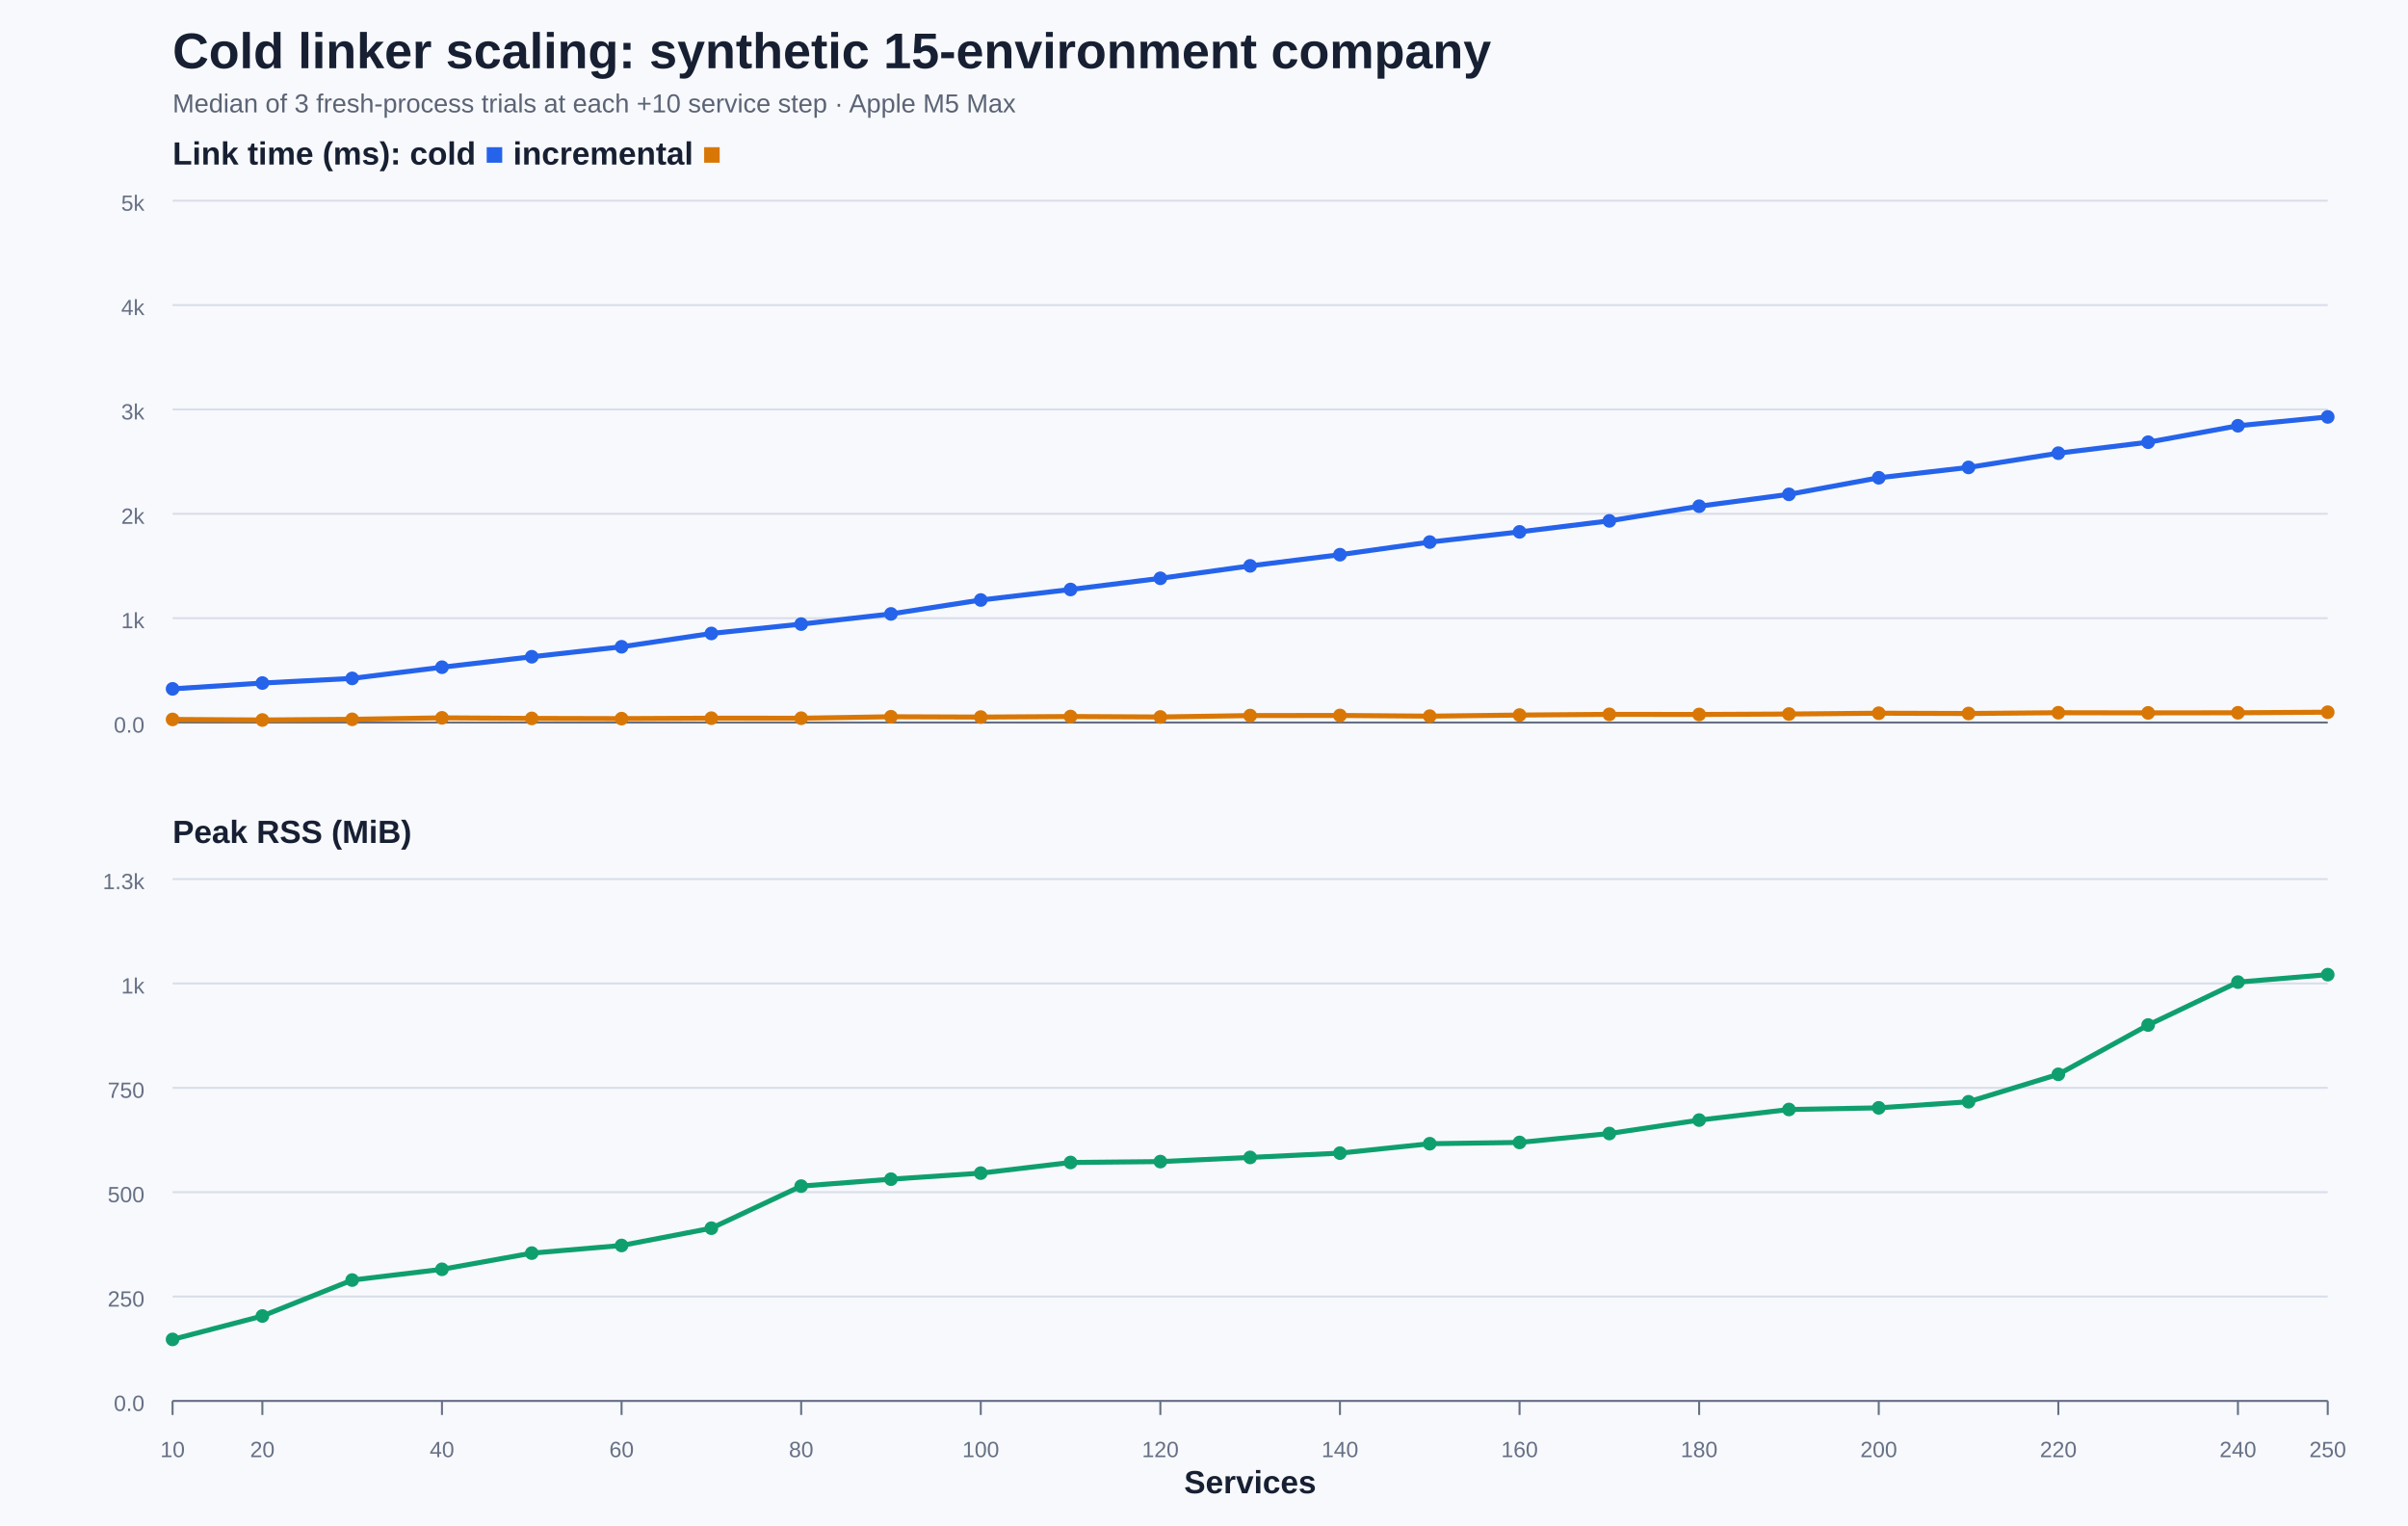
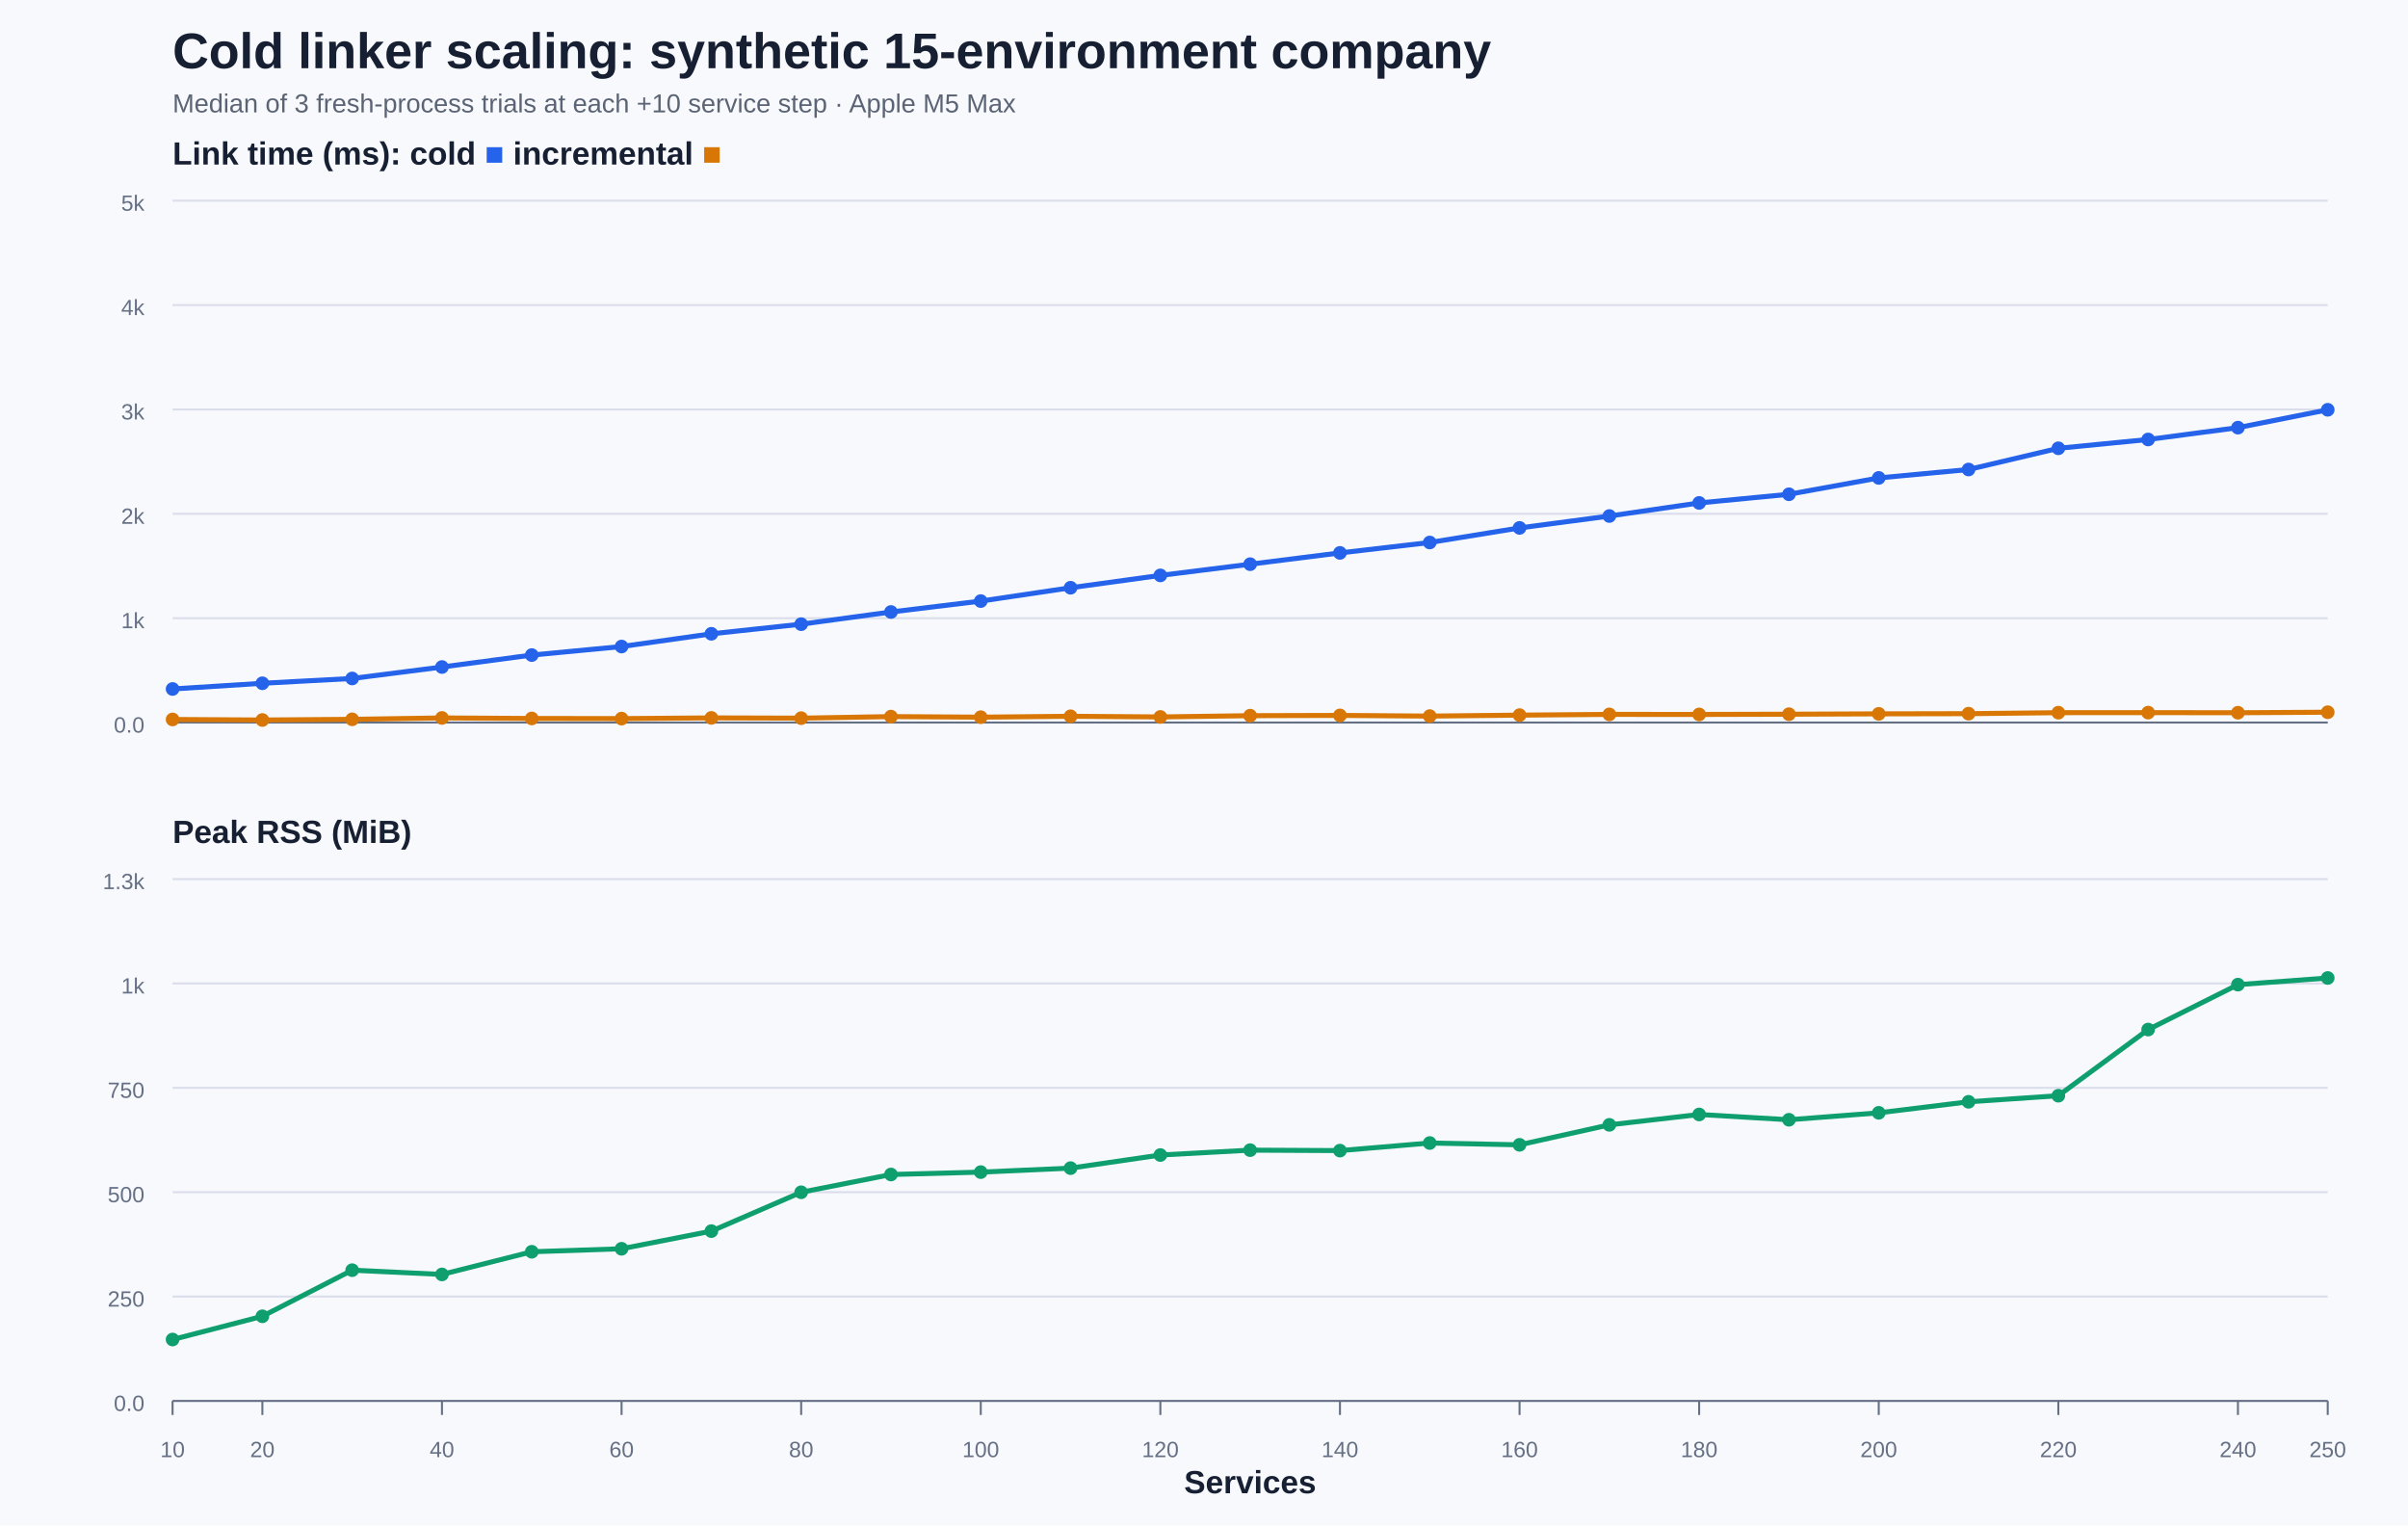
<svg xmlns="http://www.w3.org/2000/svg" width="1200" height="760" viewBox="0 0 1200 760" role="img" aria-labelledby="title description">
  <style>
    text { font-family: Arial, Helvetica, sans-serif; fill: #172033; }
    .title { font-size: 25px; font-weight: 700; }
    .subtitle { font-size: 13px; fill: #5b6475; }
    .panel { font-size: 16px; font-weight: 650; }
    .tick { font-size: 11px; fill: #667085; }
    .axis { stroke: #667085; stroke-width: 1; }
    .grid { stroke: #d9deea; stroke-width: 1; }
  </style>
  <rect width="100%" height="100%" fill="#f8f9fc" />
  <text x="86" y="34" class="title">Cold linker scaling: synthetic 15-environment company</text>
  <text x="86" y="56" class="subtitle">Median of 3 fresh-process trials at each +10 service step · Apple M5 Max</text>
  <text x="86" y="82" class="panel">Link time (ms): cold <tspan fill="#2563eb">■</tspan> incremental <tspan fill="#d97706">■</tspan>
  </text>
  <line x1="86" y1="360" x2="1160" y2="360" class="grid" />
  <text x="72" y="365" text-anchor="end" class="tick">0.0</text>
  <line x1="86" y1="308" x2="1160" y2="308" class="grid" />
  <text x="72" y="313" text-anchor="end" class="tick">1k</text>
  <line x1="86" y1="256" x2="1160" y2="256" class="grid" />
  <text x="72" y="261" text-anchor="end" class="tick">2k</text>
  <line x1="86" y1="204" x2="1160" y2="204" class="grid" />
  <text x="72" y="209" text-anchor="end" class="tick">3k</text>
  <line x1="86" y1="152" x2="1160" y2="152" class="grid" />
  <text x="72" y="157" text-anchor="end" class="tick">4k</text>
  <line x1="86" y1="100" x2="1160" y2="100" class="grid" />
  <text x="72" y="105" text-anchor="end" class="tick">5k</text>
  <line x1="86" y1="360" x2="1160" y2="360" class="axis" />
-   <path d="M86.00,343.22 L130.75,340.32 L175.50,338.00 L220.25,332.43 L265.00,327.22 L309.75,322.25 L354.50,315.61 L399.25,310.95 L444.00,305.88 L488.75,298.95 L533.50,293.71 L578.25,288.14 L623.00,281.93 L667.75,276.37 L712.50,270.08 L757.25,265.00 L802.00,259.51 L846.75,252.22 L891.50,246.30 L936.25,238.04 L981.00,232.88 L1025.75,225.79 L1070.50,220.33 L1115.25,212.13 L1160.00,207.72" fill="none" stroke="#2563eb" stroke-width="2.5" />
-   <circle cx="86" cy="343.223" r="3.4" fill="#2563eb" />
-   <circle cx="130.75" cy="340.322" r="3.4" fill="#2563eb" />
-   <circle cx="175.5" cy="338.002" r="3.4" fill="#2563eb" />
-   <circle cx="220.25" cy="332.429" r="3.4" fill="#2563eb" />
-   <circle cx="265" cy="327.221" r="3.4" fill="#2563eb" />
-   <circle cx="309.75" cy="322.248" r="3.4" fill="#2563eb" />
-   <circle cx="354.5" cy="315.613" r="3.4" fill="#2563eb" />
-   <circle cx="399.25" cy="310.952" r="3.4" fill="#2563eb" />
-   <circle cx="444" cy="305.881" r="3.4" fill="#2563eb" />
-   <circle cx="488.75" cy="298.951" r="3.4" fill="#2563eb" />
-   <circle cx="533.5" cy="293.712" r="3.4" fill="#2563eb" />
-   <circle cx="578.25" cy="288.137" r="3.4" fill="#2563eb" />
-   <circle cx="623" cy="281.933" r="3.4" fill="#2563eb" />
-   <circle cx="667.75" cy="276.368" r="3.4" fill="#2563eb" />
-   <circle cx="712.5" cy="270.078" r="3.4" fill="#2563eb" />
-   <circle cx="757.25" cy="264.998" r="3.4" fill="#2563eb" />
-   <circle cx="802" cy="259.514" r="3.4" fill="#2563eb" />
-   <circle cx="846.75" cy="252.219" r="3.4" fill="#2563eb" />
-   <circle cx="891.5" cy="246.296" r="3.4" fill="#2563eb" />
-   <circle cx="936.25" cy="238.044" r="3.4" fill="#2563eb" />
-   <circle cx="981" cy="232.885" r="3.4" fill="#2563eb" />
-   <circle cx="1025.75" cy="225.79" r="3.4" fill="#2563eb" />
-   <circle cx="1070.5" cy="220.327" r="3.4" fill="#2563eb" />
-   <circle cx="1115.25" cy="212.13" r="3.4" fill="#2563eb" />
-   <circle cx="1160" cy="207.724" r="3.4" fill="#2563eb" />
-   <path d="M86.00,358.45 L130.75,358.73 L175.50,358.39 L220.25,357.66 L265.00,357.94 L309.75,358.05 L354.50,357.83 L399.25,357.85 L444.00,357.11 L488.75,357.28 L533.50,357.00 L578.25,357.23 L623.00,356.53 L667.75,356.47 L712.50,356.82 L757.25,356.27 L802.00,355.92 L846.75,355.98 L891.50,355.76 L936.25,355.35 L981.00,355.49 L1025.75,355.11 L1070.50,355.19 L1115.25,355.13 L1160.00,354.85" fill="none" stroke="#d97706" stroke-width="2.5" />
-   <circle cx="86" cy="358.447" r="3.4" fill="#d97706" />
-   <circle cx="130.75" cy="358.73" r="3.4" fill="#d97706" />
-   <circle cx="175.5" cy="358.394" r="3.4" fill="#d97706" />
-   <circle cx="220.25" cy="357.66" r="3.4" fill="#d97706" />
-   <circle cx="265" cy="357.944" r="3.4" fill="#d97706" />
-   <circle cx="309.75" cy="358.054" r="3.4" fill="#d97706" />
-   <circle cx="354.5" cy="357.833" r="3.4" fill="#d97706" />
-   <circle cx="399.25" cy="357.847" r="3.4" fill="#d97706" />
-   <circle cx="444" cy="357.114" r="3.4" fill="#d97706" />
-   <circle cx="488.75" cy="357.277" r="3.4" fill="#d97706" />
-   <circle cx="533.5" cy="357.003" r="3.4" fill="#d97706" />
-   <circle cx="578.25" cy="357.225" r="3.4" fill="#d97706" />
-   <circle cx="623" cy="356.53" r="3.4" fill="#d97706" />
-   <circle cx="667.75" cy="356.471" r="3.4" fill="#d97706" />
-   <circle cx="712.5" cy="356.818" r="3.4" fill="#d97706" />
-   <circle cx="757.25" cy="356.273" r="3.4" fill="#d97706" />
-   <circle cx="802" cy="355.92" r="3.4" fill="#d97706" />
-   <circle cx="846.75" cy="355.985" r="3.4" fill="#d97706" />
-   <circle cx="891.5" cy="355.758" r="3.4" fill="#d97706" />
-   <circle cx="936.25" cy="355.352" r="3.4" fill="#d97706" />
-   <circle cx="981" cy="355.492" r="3.4" fill="#d97706" />
-   <circle cx="1025.75" cy="355.105" r="3.4" fill="#d97706" />
-   <circle cx="1070.5" cy="355.192" r="3.4" fill="#d97706" />
-   <circle cx="1115.25" cy="355.133" r="3.4" fill="#d97706" />
-   <circle cx="1160" cy="354.854" r="3.4" fill="#d97706" />
+   <path d="M86.00,343.28 L130.75,340.44 L175.50,338.04 L220.25,332.34 L265.00,326.38 L309.75,322.13 L354.50,315.79 L399.25,310.99 L444.00,304.92 L488.75,299.48 L533.50,292.84 L578.25,286.69 L623.00,281.10 L667.75,275.48 L712.50,270.29 L757.25,263.03 L802.00,257.10 L846.75,250.58 L891.50,246.27 L936.25,238.12 L981.00,233.93 L1025.75,223.36 L1070.50,218.97 L1115.25,213.07 L1160.00,204.17" fill="none" stroke="#2563eb" stroke-width="2.5" />
+   <circle cx="86" cy="343.284" r="3.4" fill="#2563eb" />
+   <circle cx="130.75" cy="340.44" r="3.4" fill="#2563eb" />
+   <circle cx="175.5" cy="338.042" r="3.4" fill="#2563eb" />
+   <circle cx="220.25" cy="332.337" r="3.4" fill="#2563eb" />
+   <circle cx="265" cy="326.382" r="3.4" fill="#2563eb" />
+   <circle cx="309.75" cy="322.134" r="3.4" fill="#2563eb" />
+   <circle cx="354.5" cy="315.785" r="3.4" fill="#2563eb" />
+   <circle cx="399.25" cy="310.989" r="3.4" fill="#2563eb" />
+   <circle cx="444" cy="304.923" r="3.4" fill="#2563eb" />
+   <circle cx="488.75" cy="299.482" r="3.4" fill="#2563eb" />
+   <circle cx="533.5" cy="292.839" r="3.4" fill="#2563eb" />
+   <circle cx="578.25" cy="286.688" r="3.4" fill="#2563eb" />
+   <circle cx="623" cy="281.104" r="3.4" fill="#2563eb" />
+   <circle cx="667.75" cy="275.476" r="3.4" fill="#2563eb" />
+   <circle cx="712.5" cy="270.291" r="3.4" fill="#2563eb" />
+   <circle cx="757.25" cy="263.026" r="3.4" fill="#2563eb" />
+   <circle cx="802" cy="257.104" r="3.4" fill="#2563eb" />
+   <circle cx="846.75" cy="250.576" r="3.4" fill="#2563eb" />
+   <circle cx="891.5" cy="246.269" r="3.4" fill="#2563eb" />
+   <circle cx="936.25" cy="238.118" r="3.4" fill="#2563eb" />
+   <circle cx="981" cy="233.927" r="3.4" fill="#2563eb" />
+   <circle cx="1025.75" cy="223.359" r="3.4" fill="#2563eb" />
+   <circle cx="1070.5" cy="218.966" r="3.4" fill="#2563eb" />
+   <circle cx="1115.25" cy="213.073" r="3.4" fill="#2563eb" />
+   <circle cx="1160" cy="204.171" r="3.4" fill="#2563eb" />
+   <path d="M86.00,358.47 L130.75,358.74 L175.50,358.40 L220.25,357.71 L265.00,357.97 L309.75,358.04 L354.50,357.69 L399.25,357.82 L444.00,357.04 L488.75,357.33 L533.50,356.88 L578.25,357.21 L623.00,356.58 L667.75,356.45 L712.50,356.79 L757.25,356.31 L802.00,355.94 L846.75,355.97 L891.50,355.85 L936.25,355.67 L981.00,355.58 L1025.75,355.09 L1070.50,355.06 L1115.25,355.12 L1160.00,354.86" fill="none" stroke="#d97706" stroke-width="2.5" />
+   <circle cx="86" cy="358.467" r="3.4" fill="#d97706" />
+   <circle cx="130.75" cy="358.737" r="3.4" fill="#d97706" />
+   <circle cx="175.5" cy="358.399" r="3.4" fill="#d97706" />
+   <circle cx="220.25" cy="357.712" r="3.4" fill="#d97706" />
+   <circle cx="265" cy="357.965" r="3.4" fill="#d97706" />
+   <circle cx="309.75" cy="358.036" r="3.4" fill="#d97706" />
+   <circle cx="354.5" cy="357.686" r="3.4" fill="#d97706" />
+   <circle cx="399.25" cy="357.822" r="3.4" fill="#d97706" />
+   <circle cx="444" cy="357.043" r="3.4" fill="#d97706" />
+   <circle cx="488.75" cy="357.33" r="3.4" fill="#d97706" />
+   <circle cx="533.5" cy="356.88" r="3.4" fill="#d97706" />
+   <circle cx="578.25" cy="357.211" r="3.4" fill="#d97706" />
+   <circle cx="623" cy="356.576" r="3.4" fill="#d97706" />
+   <circle cx="667.75" cy="356.454" r="3.4" fill="#d97706" />
+   <circle cx="712.5" cy="356.793" r="3.4" fill="#d97706" />
+   <circle cx="757.25" cy="356.305" r="3.4" fill="#d97706" />
+   <circle cx="802" cy="355.943" r="3.4" fill="#d97706" />
+   <circle cx="846.75" cy="355.968" r="3.4" fill="#d97706" />
+   <circle cx="891.5" cy="355.847" r="3.4" fill="#d97706" />
+   <circle cx="936.25" cy="355.674" r="3.4" fill="#d97706" />
+   <circle cx="981" cy="355.583" r="3.4" fill="#d97706" />
+   <circle cx="1025.75" cy="355.086" r="3.4" fill="#d97706" />
+   <circle cx="1070.5" cy="355.06" r="3.4" fill="#d97706" />
+   <circle cx="1115.25" cy="355.115" r="3.4" fill="#d97706" />
+   <circle cx="1160" cy="354.865" r="3.4" fill="#d97706" />
  <text x="86" y="420" class="panel">Peak RSS (MiB)</text>
  <line x1="86" y1="698" x2="1160" y2="698" class="grid" />
  <text x="72" y="703" text-anchor="end" class="tick">0.0</text>
  <line x1="86" y1="646" x2="1160" y2="646" class="grid" />
  <text x="72" y="651" text-anchor="end" class="tick">250</text>
  <line x1="86" y1="594" x2="1160" y2="594" class="grid" />
  <text x="72" y="599" text-anchor="end" class="tick">500</text>
  <line x1="86" y1="542" x2="1160" y2="542" class="grid" />
  <text x="72" y="547" text-anchor="end" class="tick">750</text>
  <line x1="86" y1="490" x2="1160" y2="490" class="grid" />
  <text x="72" y="495" text-anchor="end" class="tick">1k</text>
  <line x1="86" y1="438" x2="1160" y2="438" class="grid" />
  <text x="72" y="443" text-anchor="end" class="tick">1.3k</text>
  <line x1="86" y1="698" x2="1160" y2="698" class="axis" />
-   <path d="M86.00,667.35 L130.75,655.69 L175.50,637.78 L220.25,632.42 L265.00,624.36 L309.75,620.55 L354.50,611.94 L399.25,590.97 L444.00,587.52 L488.75,584.51 L533.50,579.20 L578.25,578.75 L623.00,576.68 L667.75,574.54 L712.50,569.85 L757.25,569.21 L802.00,564.77 L846.75,558.07 L891.50,552.80 L936.25,551.98 L981.00,548.95 L1025.75,535.27 L1070.50,510.71 L1115.25,489.33 L1160.00,485.61" fill="none" stroke="#0f9f6e" stroke-width="2.5" />
-   <circle cx="86" cy="667.352" r="3.4" fill="#0f9f6e" />
-   <circle cx="130.75" cy="655.695" r="3.4" fill="#0f9f6e" />
-   <circle cx="175.5" cy="637.781" r="3.4" fill="#0f9f6e" />
-   <circle cx="220.25" cy="632.422" r="3.4" fill="#0f9f6e" />
-   <circle cx="265" cy="624.355" r="3.4" fill="#0f9f6e" />
-   <circle cx="309.75" cy="620.553" r="3.4" fill="#0f9f6e" />
-   <circle cx="354.5" cy="611.94" r="3.4" fill="#0f9f6e" />
-   <circle cx="399.25" cy="590.974" r="3.4" fill="#0f9f6e" />
-   <circle cx="444" cy="587.523" r="3.4" fill="#0f9f6e" />
-   <circle cx="488.75" cy="584.507" r="3.4" fill="#0f9f6e" />
-   <circle cx="533.5" cy="579.199" r="3.4" fill="#0f9f6e" />
-   <circle cx="578.25" cy="578.748" r="3.4" fill="#0f9f6e" />
-   <circle cx="623" cy="576.681" r="3.4" fill="#0f9f6e" />
-   <circle cx="667.75" cy="574.542" r="3.4" fill="#0f9f6e" />
-   <circle cx="712.5" cy="569.849" r="3.4" fill="#0f9f6e" />
-   <circle cx="757.25" cy="569.212" r="3.4" fill="#0f9f6e" />
-   <circle cx="802" cy="564.773" r="3.4" fill="#0f9f6e" />
-   <circle cx="846.75" cy="558.071" r="3.4" fill="#0f9f6e" />
-   <circle cx="891.5" cy="552.796" r="3.4" fill="#0f9f6e" />
-   <circle cx="936.25" cy="551.977" r="3.4" fill="#0f9f6e" />
-   <circle cx="981" cy="548.945" r="3.4" fill="#0f9f6e" />
-   <circle cx="1025.75" cy="535.269" r="3.4" fill="#0f9f6e" />
-   <circle cx="1070.5" cy="510.712" r="3.4" fill="#0f9f6e" />
-   <circle cx="1115.25" cy="489.327" r="3.4" fill="#0f9f6e" />
-   <circle cx="1160" cy="485.609" r="3.4" fill="#0f9f6e" />
+   <path d="M86.00,667.41 L130.75,655.83 L175.50,632.86 L220.25,634.98 L265.00,623.68 L309.75,622.19 L354.50,613.40 L399.25,594.04 L444.00,585.19 L488.75,584.00 L533.50,582.01 L578.25,575.48 L623.00,573.05 L667.75,573.28 L712.50,569.50 L757.25,570.40 L802.00,560.45 L846.75,555.28 L891.50,557.91 L936.25,554.46 L981.00,548.96 L1025.75,545.93 L1070.50,512.97 L1115.25,490.59 L1160.00,487.28" fill="none" stroke="#0f9f6e" stroke-width="2.5" />
+   <circle cx="86" cy="667.408" r="3.4" fill="#0f9f6e" />
+   <circle cx="130.75" cy="655.835" r="3.4" fill="#0f9f6e" />
+   <circle cx="175.5" cy="632.86" r="3.4" fill="#0f9f6e" />
+   <circle cx="220.25" cy="634.982" r="3.4" fill="#0f9f6e" />
+   <circle cx="265" cy="623.682" r="3.4" fill="#0f9f6e" />
+   <circle cx="309.75" cy="622.194" r="3.4" fill="#0f9f6e" />
+   <circle cx="354.5" cy="613.399" r="3.4" fill="#0f9f6e" />
+   <circle cx="399.25" cy="594.042" r="3.4" fill="#0f9f6e" />
+   <circle cx="444" cy="585.186" r="3.4" fill="#0f9f6e" />
+   <circle cx="488.75" cy="583.996" r="3.4" fill="#0f9f6e" />
+   <circle cx="533.5" cy="582.014" r="3.4" fill="#0f9f6e" />
+   <circle cx="578.25" cy="575.485" r="3.4" fill="#0f9f6e" />
+   <circle cx="623" cy="573.051" r="3.4" fill="#0f9f6e" />
+   <circle cx="667.75" cy="573.284" r="3.4" fill="#0f9f6e" />
+   <circle cx="712.5" cy="569.498" r="3.4" fill="#0f9f6e" />
+   <circle cx="757.25" cy="570.395" r="3.4" fill="#0f9f6e" />
+   <circle cx="802" cy="560.447" r="3.4" fill="#0f9f6e" />
+   <circle cx="846.75" cy="555.279" r="3.4" fill="#0f9f6e" />
+   <circle cx="891.5" cy="557.905" r="3.4" fill="#0f9f6e" />
+   <circle cx="936.25" cy="554.457" r="3.4" fill="#0f9f6e" />
+   <circle cx="981" cy="548.962" r="3.4" fill="#0f9f6e" />
+   <circle cx="1025.75" cy="545.929" r="3.4" fill="#0f9f6e" />
+   <circle cx="1070.5" cy="512.974" r="3.4" fill="#0f9f6e" />
+   <circle cx="1115.25" cy="490.585" r="3.4" fill="#0f9f6e" />
+   <circle cx="1160" cy="487.277" r="3.4" fill="#0f9f6e" />
  <line x1="86" y1="698" x2="86" y2="705" class="axis" />
  <text x="86" y="726" text-anchor="middle" class="tick">10</text>
  <line x1="130.75" y1="698" x2="130.75" y2="705" class="axis" />
  <text x="130.75" y="726" text-anchor="middle" class="tick">20</text>
  <line x1="220.25" y1="698" x2="220.25" y2="705" class="axis" />
  <text x="220.25" y="726" text-anchor="middle" class="tick">40</text>
  <line x1="309.75" y1="698" x2="309.75" y2="705" class="axis" />
  <text x="309.75" y="726" text-anchor="middle" class="tick">60</text>
  <line x1="399.25" y1="698" x2="399.25" y2="705" class="axis" />
  <text x="399.25" y="726" text-anchor="middle" class="tick">80</text>
  <line x1="488.75" y1="698" x2="488.75" y2="705" class="axis" />
  <text x="488.75" y="726" text-anchor="middle" class="tick">100</text>
  <line x1="578.25" y1="698" x2="578.25" y2="705" class="axis" />
  <text x="578.25" y="726" text-anchor="middle" class="tick">120</text>
  <line x1="667.75" y1="698" x2="667.75" y2="705" class="axis" />
  <text x="667.75" y="726" text-anchor="middle" class="tick">140</text>
  <line x1="757.25" y1="698" x2="757.25" y2="705" class="axis" />
  <text x="757.25" y="726" text-anchor="middle" class="tick">160</text>
  <line x1="846.75" y1="698" x2="846.75" y2="705" class="axis" />
  <text x="846.75" y="726" text-anchor="middle" class="tick">180</text>
  <line x1="936.25" y1="698" x2="936.25" y2="705" class="axis" />
  <text x="936.25" y="726" text-anchor="middle" class="tick">200</text>
  <line x1="1025.75" y1="698" x2="1025.75" y2="705" class="axis" />
  <text x="1025.75" y="726" text-anchor="middle" class="tick">220</text>
  <line x1="1115.25" y1="698" x2="1115.25" y2="705" class="axis" />
  <text x="1115.25" y="726" text-anchor="middle" class="tick">240</text>
  <line x1="1160" y1="698" x2="1160" y2="705" class="axis" />
  <text x="1160" y="726" text-anchor="middle" class="tick">250</text>
  <text x="623" y="744" text-anchor="middle" class="panel">Services</text>
</svg>
